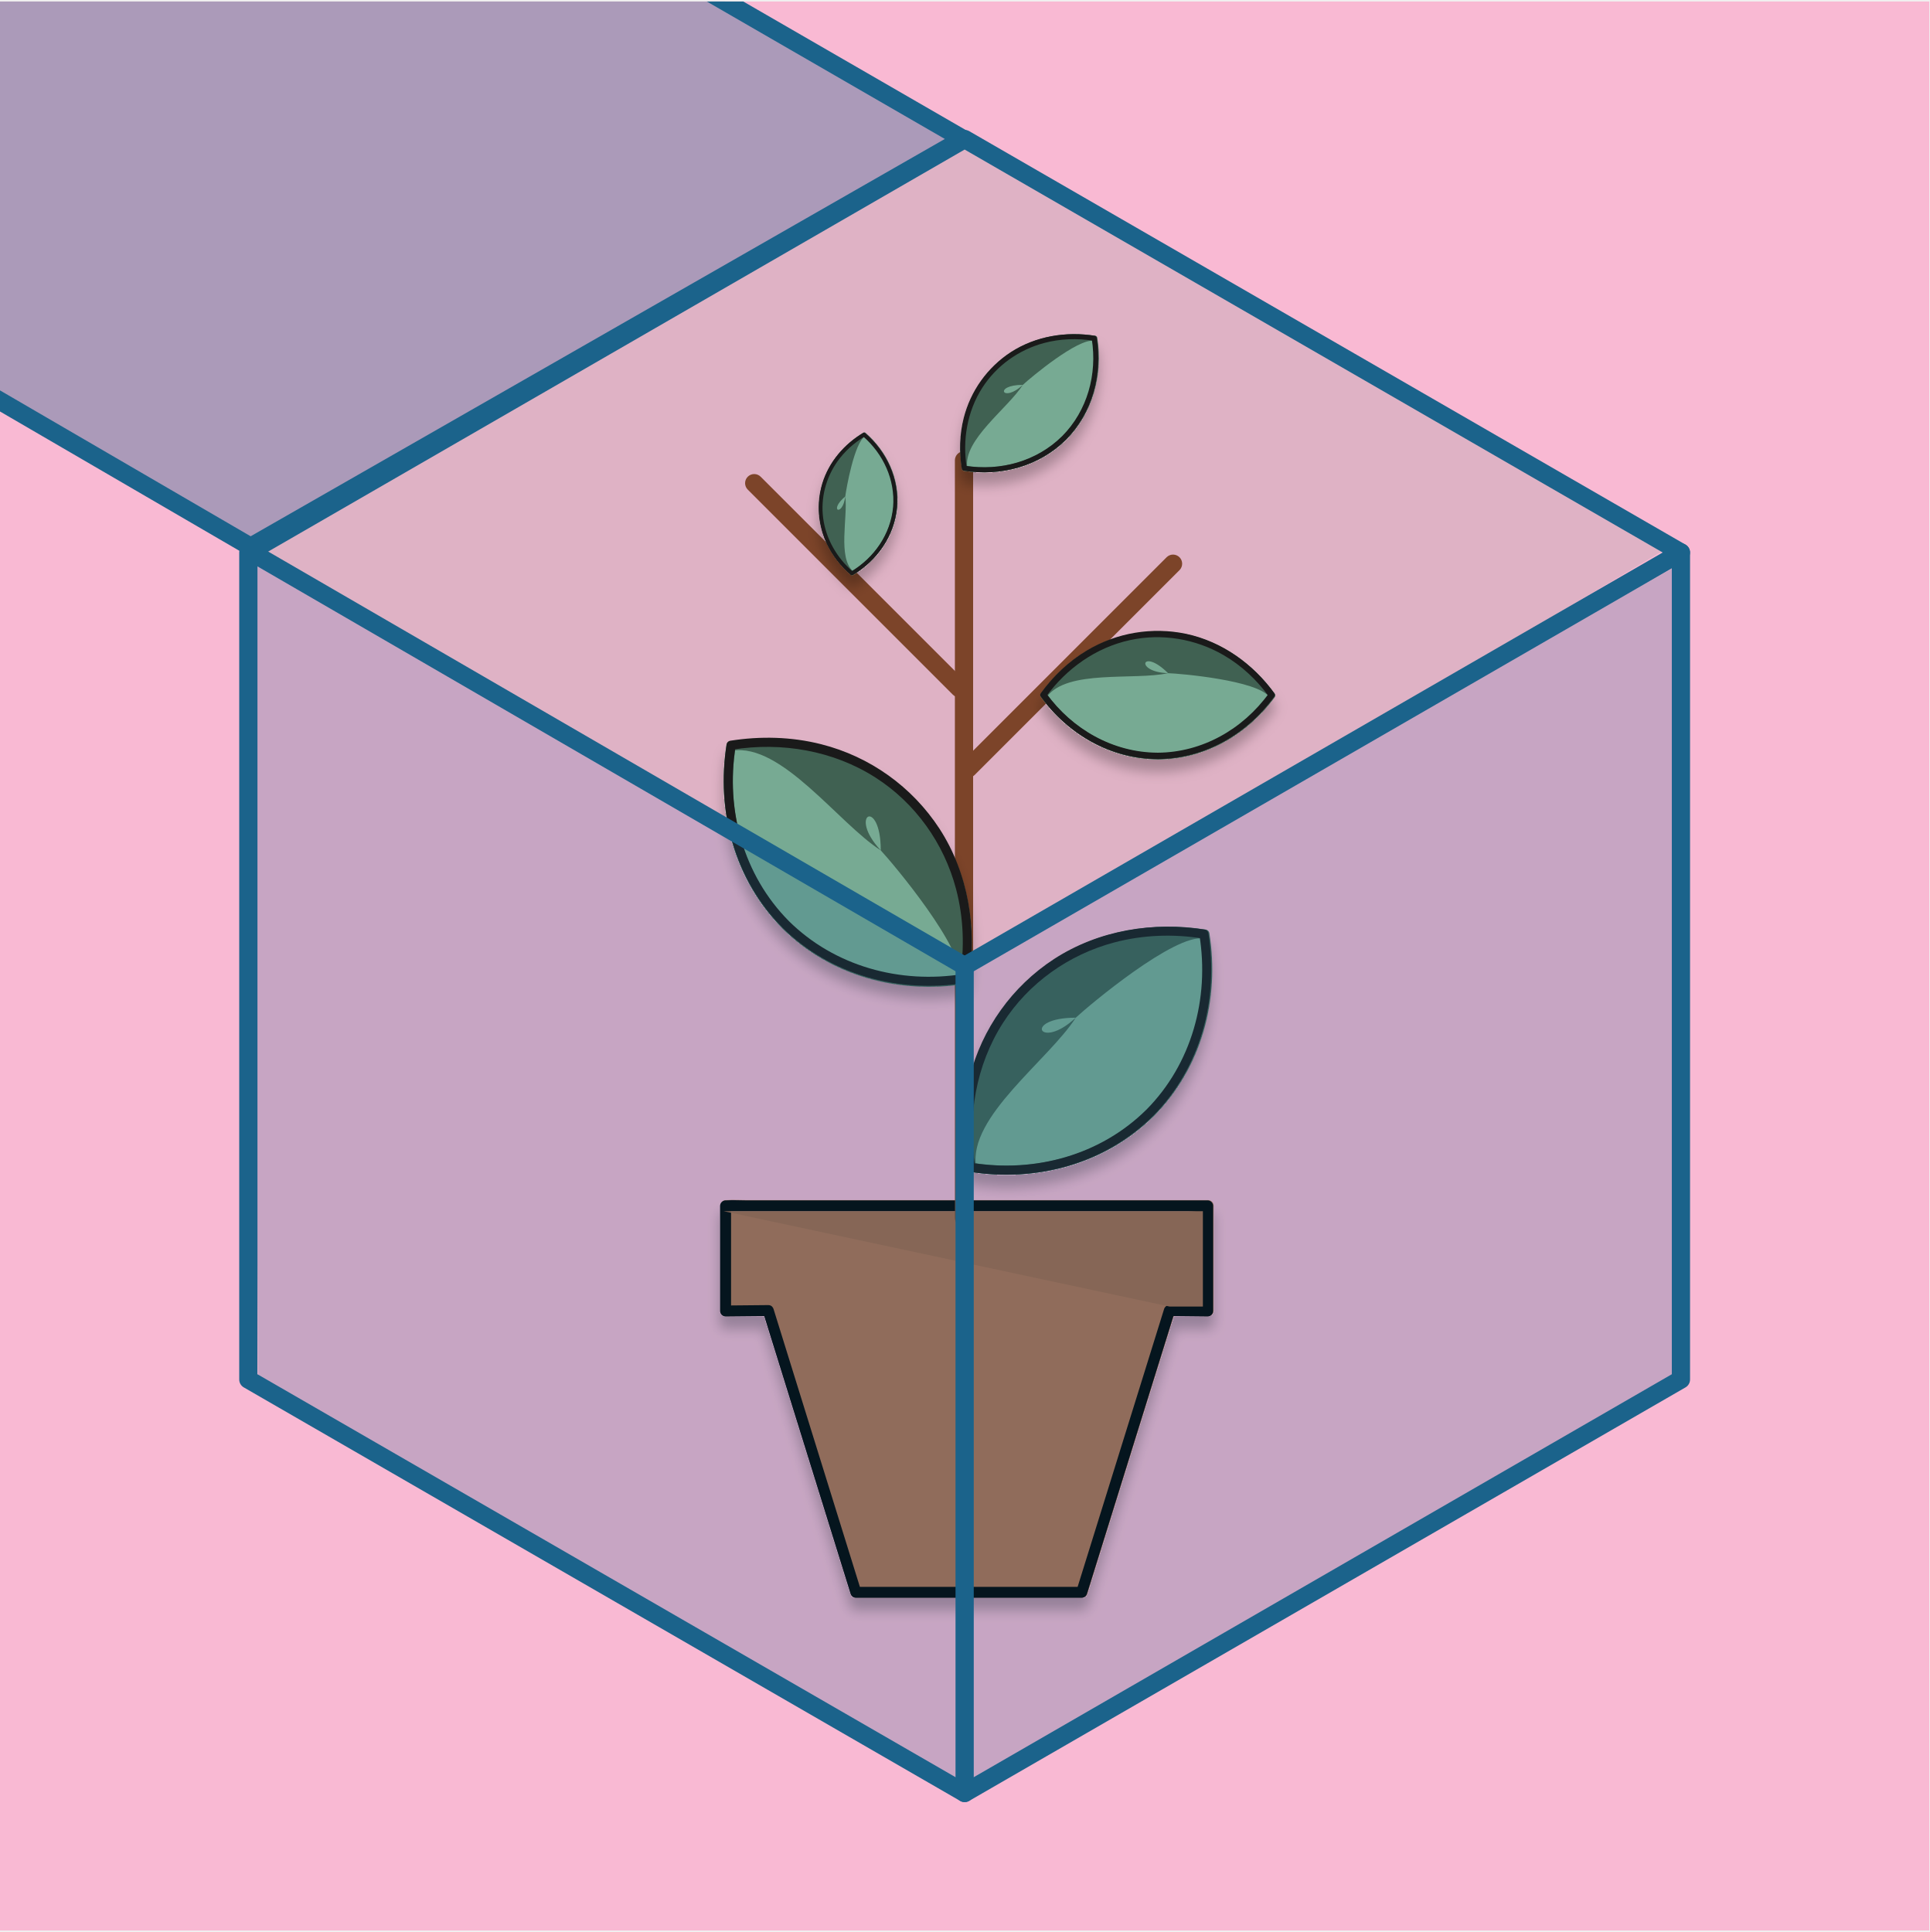
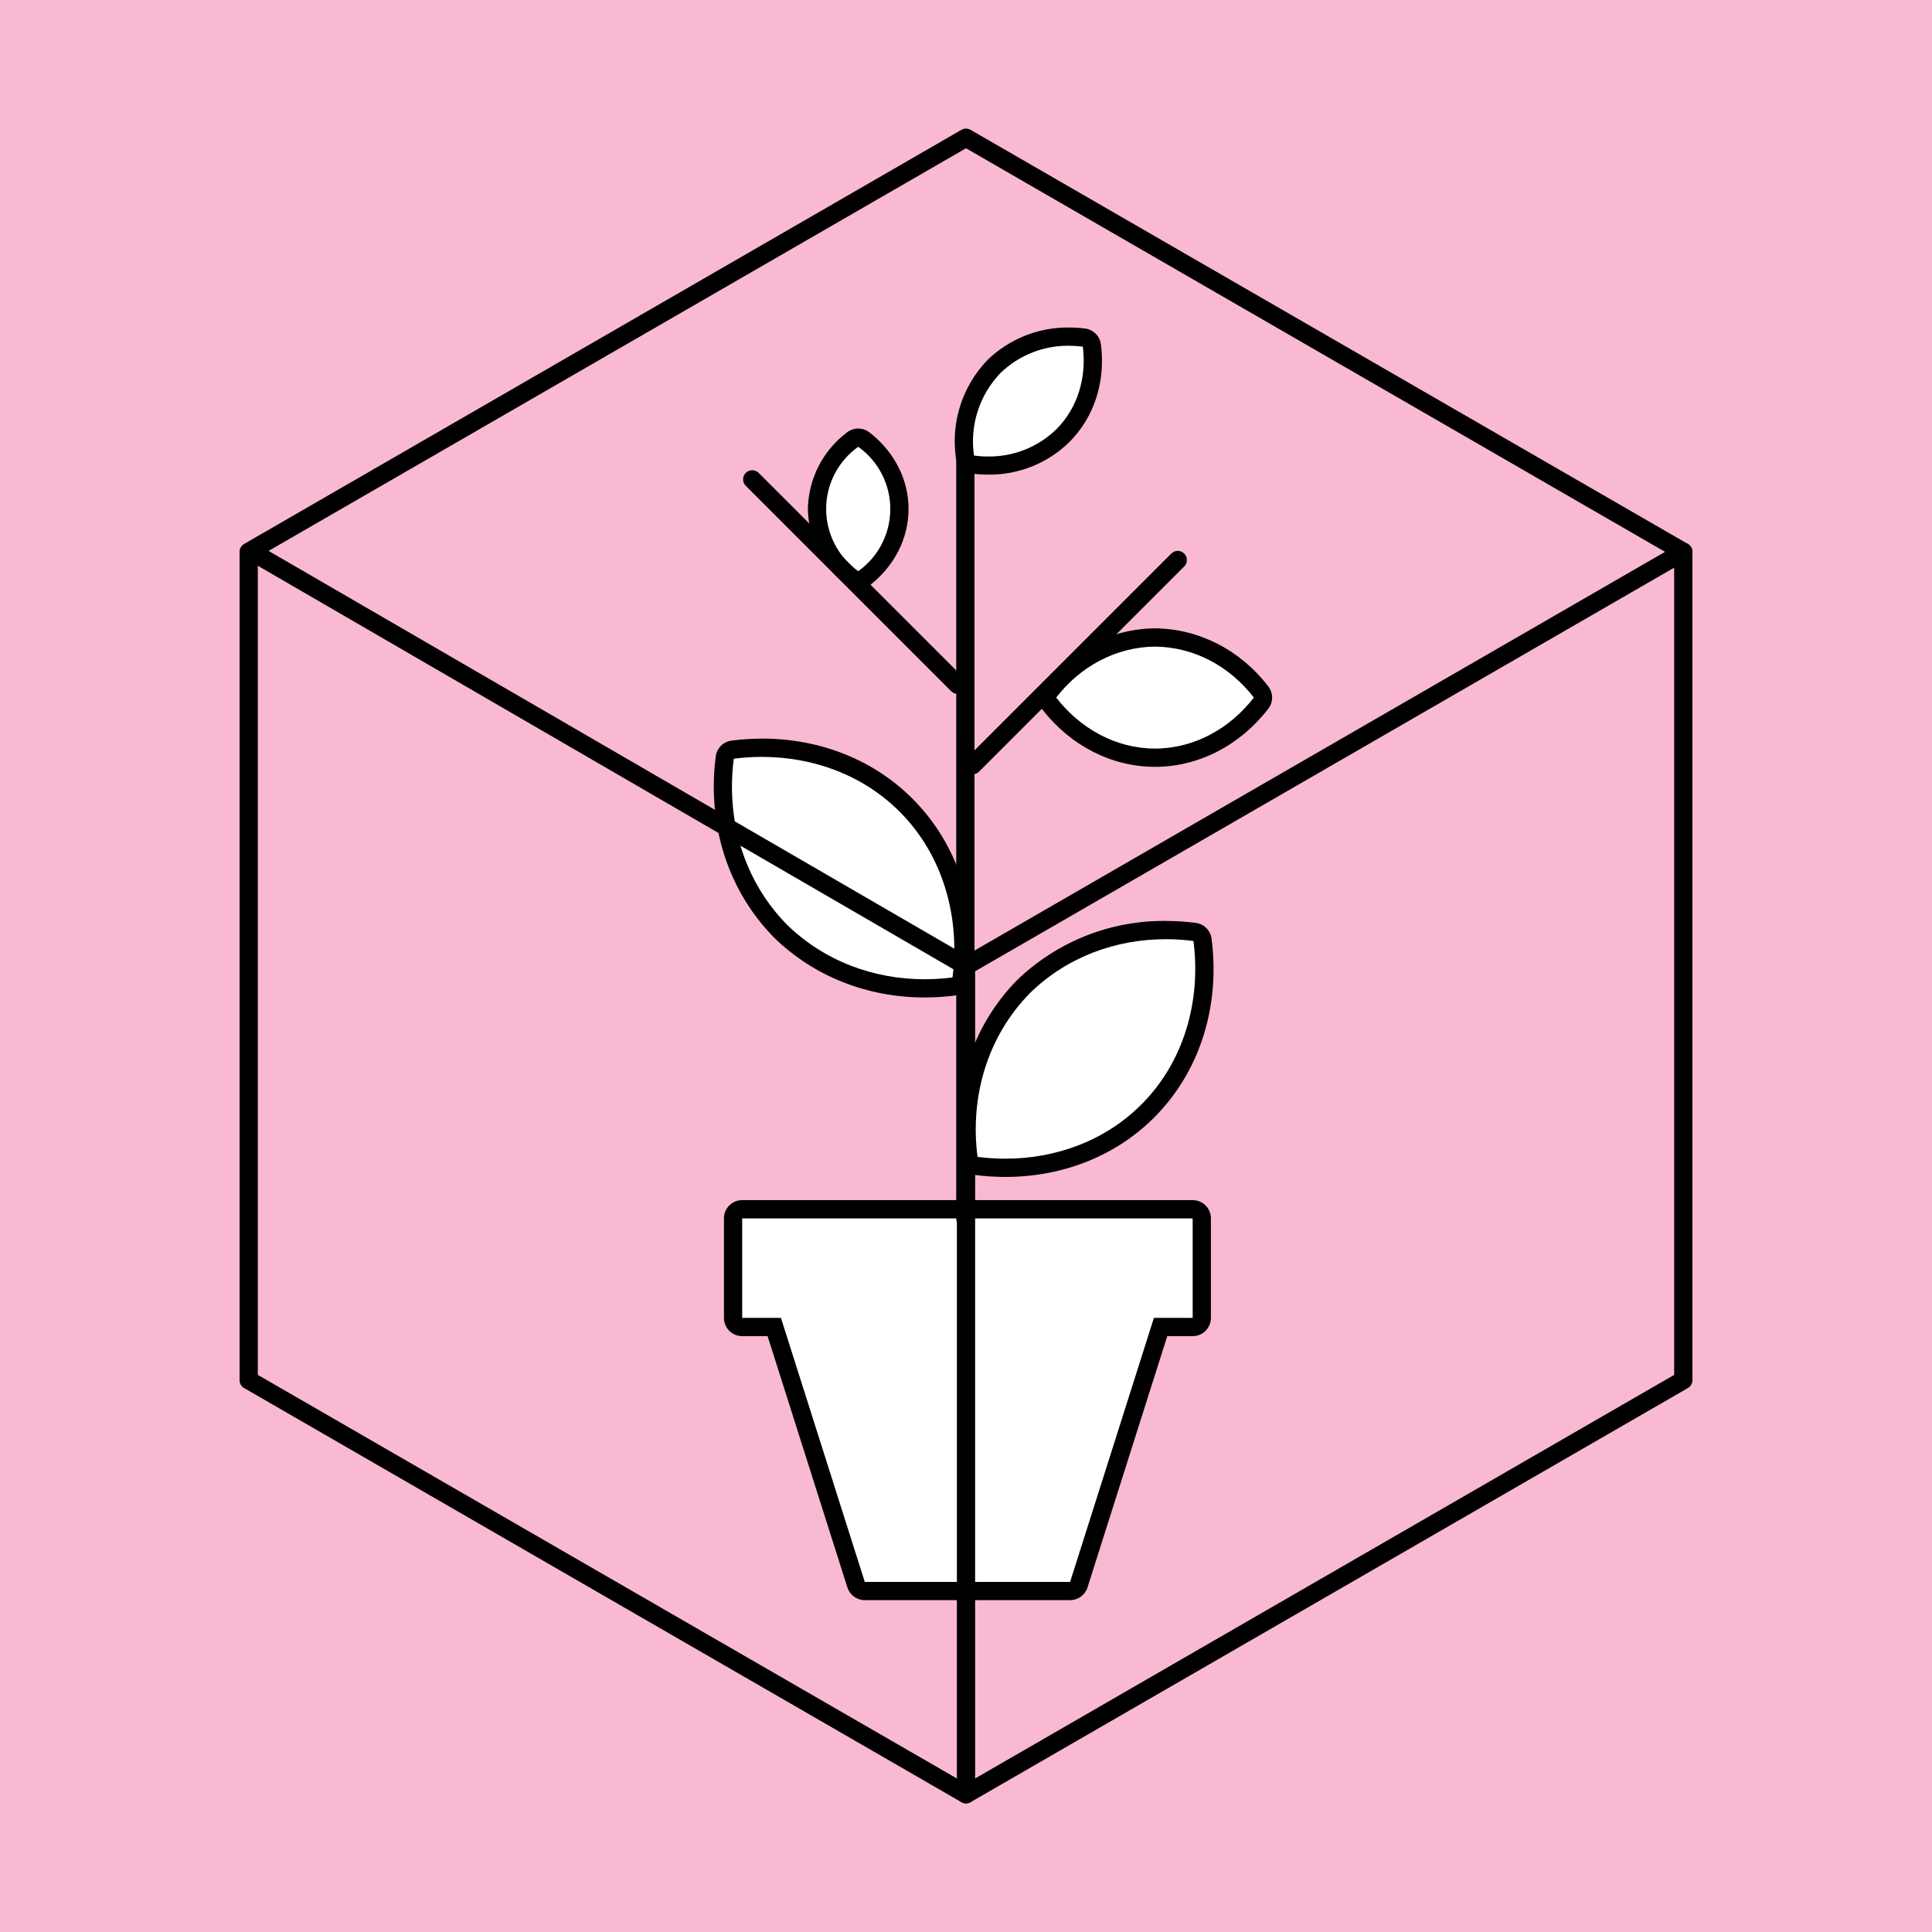
- <svg xmlns="http://www.w3.org/2000/svg" width="635" height="636" viewBox="0 0 635 636" fill="none">
-   <g clip-path="url(#clip0_1_598)">
-     <path d="M635 0.5H0V635.5H635V0.5Z" fill="#F9B9D3" />
-     <path d="M314 47L85 181L318.5 317.5L547 181.5L314 47Z" fill="#AEA6AA" fill-opacity="0.34" />
-     <g filter="url(#filter0_d_1_598)">
-       <path d="M253.032 429.529L238.979 429.662L240.79 431.473L383.207 436.538L385.05 429.529L238.979 398.683H391.173C393.108 398.683 395.446 399.042 397.361 398.683C397.455 398.675 397.549 398.675 397.643 398.683L395.832 396.873V431.473L397.643 429.662L385.05 429.529C384.655 429.536 383.618 429.314 383.304 429.553C382.99 429.792 383.415 430.479 383.304 430.857H296.141L321.085 510.162L354.441 523.616L356.187 522.284H281.863L283.605 523.616H354.441L258.359 442.371L298.957 522.284L367.73 431.815C367.038 429.598 250.59 429.57 251.286 431.803L261.067 463.292L276.532 513.043L280.117 524.574C280.228 524.952 280.458 525.285 280.772 525.524C281.086 525.763 281.468 525.895 281.863 525.901H356.187C356.582 525.895 356.964 525.763 357.278 525.524C357.592 525.285 357.822 524.952 357.933 524.574L367.73 493.096L383.207 443.345L386.796 431.815L385.054 433.15L397.647 433.283C398.124 433.276 398.581 433.083 398.919 432.745C399.257 432.407 399.45 431.95 399.457 431.473V396.873C399.45 396.395 399.257 395.939 398.919 395.601C398.581 395.263 398.124 395.07 397.647 395.063H245.449C243.405 395.063 241.301 394.922 239.261 395.063C239.168 395.063 239.072 395.063 238.979 395.063C238.501 395.07 238.045 395.263 237.707 395.601C237.369 395.939 237.176 396.395 237.169 396.873V431.473C237.176 431.95 237.369 432.407 237.707 432.745C238.045 433.083 238.501 433.276 238.979 433.283L253.032 433.15C255.358 433.118 255.366 429.497 253.032 429.529Z" fill="#B2704E" />
-       <path d="M252.864 429.628L238.81 429.761L240.621 431.571V396.972L238.81 398.782H391.004C392.939 398.782 395.277 399.14 397.192 398.782C397.286 398.774 397.38 398.774 397.474 398.782L395.663 396.972V431.571L397.474 429.761L384.881 429.628C384.486 429.634 384.104 429.767 383.79 430.006C383.476 430.244 383.246 430.577 383.135 430.956L373.342 462.433L357.861 512.184L354.272 523.715L356.018 522.383H281.694L283.436 523.715L273.655 492.237L258.19 442.47L254.61 430.94C253.918 428.723 250.421 429.668 251.117 431.901L260.898 463.391L276.363 513.142L279.948 524.672C280.059 525.051 280.289 525.384 280.603 525.623C280.917 525.862 281.299 525.994 281.694 526H356.018C356.413 525.994 356.795 525.862 357.109 525.623C357.424 525.384 357.653 525.051 357.765 524.672L367.561 493.195L383.038 443.444L386.627 431.913L384.885 433.249L397.478 433.382C397.956 433.375 398.412 433.182 398.75 432.844C399.088 432.506 399.281 432.049 399.288 431.571V396.972C399.281 396.494 399.088 396.038 398.75 395.7C398.412 395.362 397.956 395.169 397.478 395.161H245.28C243.236 395.161 241.132 395.021 239.092 395.161C239 395.161 238.903 395.161 238.81 395.161C238.333 395.169 237.876 395.362 237.538 395.7C237.2 396.038 237.007 396.494 237 396.972V431.571C237.007 432.049 237.2 432.506 237.538 432.844C237.876 433.182 238.333 433.375 238.81 433.382L252.864 433.249C255.189 433.217 255.197 429.596 252.864 429.628Z" fill="black" />
-       <path d="M395.917 430.101V398.72H238.207L384.914 430.101H395.917Z" fill="#A56848" />
-     </g>
-     <g filter="url(#filter1_d_1_598)">
-       <path d="M393.84 322.099C378.74 337.054 391.994 325.407 371.191 322.099L361.879 332.333L352.568 342.567C349.981 326.343 344.491 366.209 353.407 352.298C361.795 339.195 371.613 341.674 386.626 337.701C396.091 335.202 382.173 318.042 391.827 319.582L382.935 307.153L381.592 310.858C384.908 331.662 358.799 339.386 343.844 354.479C342.475 355.861 378.213 368.904 379.582 367.521C395.353 351.613 401.343 329.044 397.853 307.153C397.789 306.899 397.658 306.666 397.472 306.48C397.287 306.295 397.054 306.163 396.799 306.1C379.687 303.372 361.778 306.257 347.108 315.75C333.278 324.771 323.349 338.666 319.295 354.673C316.799 364.515 316.567 374.746 318.161 384.748C318.225 385.003 318.357 385.236 318.542 385.422C318.728 385.608 318.96 385.74 319.215 385.805C341.106 389.288 363.674 383.292 379.579 367.525C380.965 366.156 395.222 320.73 393.84 322.099Z" fill="#77AA93" />
-     </g>
-     <path d="M377.634 365.314C362.534 380.269 341.002 386.118 320.202 382.809L321.259 383.876C318.672 367.653 345.162 348.929 354.078 335.017C342.166 346.13 336.462 335.017 354.078 335.017C358.608 330.791 386.529 307.406 396.183 308.946L395.126 307.892C398.444 328.696 392.589 350.228 377.634 365.321C376.261 366.703 378.399 368.841 379.768 367.455C395.539 351.547 401.528 328.978 398.038 307.087C397.974 306.832 397.842 306.6 397.657 306.415C397.471 306.229 397.239 306.097 396.985 306.033C379.872 303.305 361.964 306.191 347.29 315.683C333.461 324.704 323.533 338.6 319.481 354.607C316.981 364.448 316.753 374.679 318.346 384.682C318.41 384.937 318.542 385.17 318.727 385.356C318.913 385.542 319.145 385.674 319.4 385.739C341.288 389.212 363.86 383.205 379.768 367.435C381.15 366.092 379.023 363.945 377.634 365.314Z" fill="#406152" />
-     <path d="M377.298 365.314C362.199 380.269 340.667 386.118 319.866 382.809L320.923 383.876C318.336 367.653 321.198 350.657 330.114 336.746C338.503 323.643 351.76 314.21 366.776 310.238C376.241 307.734 386.194 307.406 395.847 308.946L394.79 307.892C398.109 328.696 392.254 350.228 377.298 365.321C375.926 366.703 378.063 368.841 379.432 367.455C395.203 351.547 401.192 328.978 397.703 307.087C397.639 306.832 397.507 306.6 397.321 306.415C397.136 306.229 396.904 306.097 396.649 306.033C379.536 303.305 361.628 306.191 346.955 315.683C333.125 324.704 323.197 338.6 319.145 354.607C316.645 364.448 316.417 374.679 318.011 384.682C318.074 384.937 318.206 385.17 318.392 385.356C318.577 385.542 318.81 385.674 319.064 385.739C340.952 389.212 363.524 383.205 379.432 367.435C380.815 366.092 378.687 363.945 377.298 365.314Z" fill="#1A1A1A" />
-     <path d="M317.29 403.95C316.494 403.95 315.731 403.634 315.169 403.071C314.606 402.509 314.29 401.746 314.29 400.95V151.55C314.29 150.754 314.606 149.991 315.169 149.429C315.731 148.866 316.494 148.55 317.29 148.55C318.086 148.55 318.849 148.866 319.411 149.429C319.974 149.991 320.29 150.754 320.29 151.55V400.95C320.29 401.746 319.974 402.509 319.411 403.071C318.849 403.634 318.086 403.95 317.29 403.95Z" fill="#7C4429" />
-     <g filter="url(#filter2_d_1_598)">
-       <path d="M302.809 319.695C287.854 304.596 299.501 317.85 302.809 297.046L292.575 287.734L282.341 278.423C298.565 275.836 258.699 270.346 272.61 279.262C285.713 287.651 283.234 297.469 287.207 312.481C289.706 321.947 306.866 308.028 305.326 317.682L317.755 308.79L314.05 307.448C293.246 310.763 285.522 284.654 270.429 269.699C269.047 268.33 256.004 304.069 257.387 305.438C273.295 321.208 295.864 327.198 317.755 323.708C318.009 323.645 318.242 323.513 318.428 323.328C318.613 323.142 318.745 322.909 318.808 322.655C321.536 305.542 318.651 287.634 309.158 272.964C300.137 259.133 286.242 249.204 270.235 245.15C260.393 242.654 250.162 242.422 240.16 244.016C239.905 244.08 239.672 244.212 239.486 244.397C239.3 244.583 239.168 244.815 239.103 245.07C235.62 266.961 241.616 289.53 257.383 305.434C258.752 306.82 304.178 321.078 302.809 319.695Z" fill="#77AA93" />
-     </g>
-     <path d="M259.594 303.489C244.639 288.39 238.79 266.858 242.099 246.057L241.032 247.114C257.255 244.527 275.979 271.018 289.891 279.933C278.778 268.021 289.891 262.317 289.891 279.933C294.117 284.463 317.502 312.384 315.962 322.038L317.016 320.981C296.212 324.3 274.68 318.444 259.587 303.489C258.205 302.117 256.067 304.254 257.453 305.623C273.361 321.394 295.93 327.383 317.821 323.894C318.076 323.829 318.308 323.698 318.493 323.512C318.679 323.327 318.811 323.094 318.875 322.84C321.603 305.727 318.717 287.819 309.224 273.146C300.204 259.316 286.308 249.388 270.301 245.336C260.46 242.836 250.229 242.608 240.226 244.202C239.971 244.265 239.738 244.397 239.552 244.582C239.366 244.768 239.234 245 239.169 245.255C235.696 267.143 241.703 289.715 257.473 305.623C258.816 307.006 260.963 304.878 259.594 303.489Z" fill="#406152" />
-     <path d="M259.594 303.153C244.639 288.054 238.79 266.522 242.099 245.722L241.032 246.779C257.255 244.192 274.251 247.054 288.162 255.969C301.265 264.358 310.698 277.615 314.67 292.631C317.174 302.097 317.502 312.049 315.962 321.702L317.016 320.645C296.212 323.964 274.68 318.109 259.587 303.153C258.205 301.781 256.067 303.919 257.453 305.288C273.361 321.058 295.93 327.048 317.821 323.558C318.076 323.494 318.308 323.362 318.493 323.177C318.679 322.991 318.811 322.759 318.875 322.504C321.603 305.392 318.717 287.484 309.224 272.81C300.204 258.98 286.308 249.052 270.301 245C260.46 242.5 250.229 242.272 240.226 243.866C239.971 243.93 239.738 244.061 239.552 244.247C239.366 244.432 239.234 244.665 239.169 244.92C235.696 266.807 241.703 289.379 257.473 305.288C258.816 306.67 260.963 304.543 259.594 303.153Z" fill="#1A1A1A" />
-     <path d="M318.66 256C318.067 255.999 317.487 255.823 316.995 255.494C316.502 255.164 316.118 254.696 315.891 254.148C315.664 253.6 315.605 252.997 315.72 252.415C315.836 251.834 316.121 251.3 316.54 250.88L384.05 183.37C384.619 182.84 385.371 182.552 386.148 182.565C386.925 182.579 387.667 182.894 388.216 183.443C388.766 183.993 389.081 184.735 389.095 185.512C389.108 186.289 388.82 187.041 388.29 187.61L320.79 255.12C320.51 255.4 320.178 255.622 319.813 255.773C319.447 255.924 319.055 256.001 318.66 256Z" fill="#7C4429" />
-     <g filter="url(#filter3_d_1_598)">
-       <path d="M410.218 234.734C395.517 234.663 407.697 235.449 399.139 223.654L389.578 224.106L380.017 224.557C386.688 215.356 364.502 232.171 375.668 229.727C386.181 227.421 389.77 233.437 399.057 238.837C404.91 242.244 406.496 227.042 410.464 232.518L412.194 222.089L409.726 223.244C401.171 235.042 384.621 226.049 369.923 226.116C368.577 226.123 379.679 249.985 381.025 249.978C396.521 249.911 410.491 241.801 419.492 229.386C419.585 229.23 419.635 229.052 419.635 228.871C419.635 228.689 419.585 228.511 419.492 228.355C412.455 218.65 402.284 211.302 390.465 208.769C379.287 206.416 367.633 208.356 357.82 214.204C351.785 217.796 346.667 222.688 342.554 228.36C342.46 228.516 342.411 228.694 342.41 228.876C342.41 229.058 342.459 229.236 342.552 229.393C351.556 241.804 365.529 249.911 381.022 249.978C382.369 249.987 411.564 234.74 410.218 234.734Z" fill="#77AA93" />
-     </g>
-     <path d="M381.152 247.945C366.45 247.875 353.057 240.203 344.5 228.41L344.495 229.449C351.166 220.248 373.283 224.047 384.449 221.603C373.186 221.212 375.832 212.986 384.449 221.603C388.732 221.751 413.829 223.97 417.798 229.446L417.796 228.413C409.243 240.213 395.847 247.881 381.148 247.949C379.801 247.954 379.801 250.045 381.148 250.037C396.644 249.969 410.614 241.859 419.615 229.444C419.708 229.288 419.757 229.11 419.757 228.929C419.757 228.747 419.708 228.569 419.615 228.413C412.579 218.708 402.407 211.36 390.586 208.826C379.409 206.473 367.755 208.414 357.943 214.262C351.906 217.853 346.79 222.746 342.677 228.418C342.583 228.574 342.534 228.753 342.533 228.934C342.533 229.116 342.582 229.295 342.675 229.451C351.683 241.856 365.662 249.959 381.158 250.027C382.491 250.046 382.501 247.955 381.152 247.945Z" fill="#406152" />
-     <path d="M380.987 247.781C366.286 247.711 352.892 240.039 344.336 228.246L344.331 229.285C351.002 220.084 360.715 213.17 371.881 210.726C382.394 208.42 393.493 210.291 402.781 215.693C408.636 219.099 413.665 223.806 417.634 229.282L417.632 228.249C409.079 240.049 395.682 247.717 380.984 247.785C379.637 247.79 379.637 249.881 380.984 249.872C396.48 249.805 410.45 241.695 419.451 229.28C419.544 229.124 419.593 228.946 419.593 228.765C419.593 228.583 419.544 228.405 419.451 228.249C412.414 218.544 402.243 211.196 390.422 208.661C379.244 206.309 367.591 208.25 357.779 214.098C351.742 217.689 346.626 222.582 342.513 228.254C342.419 228.41 342.369 228.588 342.369 228.77C342.369 228.952 342.418 229.131 342.511 229.287C351.519 241.692 365.498 249.795 380.994 249.863C382.327 249.882 382.337 247.791 380.987 247.781Z" fill="#1A1A1A" />
-     <g filter="url(#filter4_d_1_598)">
-       <path d="M358.812 119.497C350.399 127.829 357.783 121.34 346.192 119.497L341.005 125.199L335.817 130.901C334.375 121.862 331.317 144.074 336.284 136.323C340.958 129.022 346.428 130.404 354.792 128.19C360.066 126.798 352.311 117.237 357.69 118.095L352.736 111.17L351.988 113.234C353.835 124.825 339.288 129.129 330.956 137.538C330.193 138.308 350.105 145.575 350.868 144.805C359.655 135.941 362.992 123.367 361.047 111.17C361.012 111.028 360.939 110.899 360.835 110.795C360.732 110.692 360.602 110.619 360.46 110.583C350.926 109.063 340.948 110.671 332.775 115.96C325.069 120.986 319.537 128.728 317.279 137.646C315.888 143.129 315.759 148.83 316.647 154.403C316.682 154.545 316.756 154.674 316.859 154.778C316.963 154.882 317.092 154.955 317.234 154.991C329.43 156.932 342.005 153.591 350.866 144.806C351.638 144.044 359.582 118.734 358.812 119.497Z" fill="#77AA93" />
-     </g>
-     <path d="M349.782 143.575C341.37 151.907 329.373 155.166 317.784 153.322L318.373 153.917C316.932 144.878 331.691 134.446 336.658 126.695C330.021 132.886 326.843 126.695 336.658 126.695C339.182 124.34 354.738 111.311 360.117 112.169L359.528 111.582C361.377 123.173 358.115 135.169 349.782 143.578C349.018 144.349 350.209 145.54 350.971 144.767C359.758 135.904 363.095 123.33 361.151 111.133C361.115 110.992 361.042 110.862 360.938 110.759C360.835 110.655 360.706 110.582 360.564 110.546C351.029 109.026 341.052 110.634 332.877 115.923C325.171 120.949 319.64 128.691 317.382 137.609C315.989 143.092 315.862 148.793 316.75 154.366C316.786 154.508 316.859 154.637 316.962 154.741C317.066 154.845 317.195 154.919 317.337 154.954C329.532 156.889 342.108 153.543 350.971 144.756C351.742 144.008 350.556 142.812 349.782 143.575Z" fill="#406152" />
-     <path d="M349.595 143.575C341.183 151.907 329.186 155.166 317.597 153.322L318.186 153.917C316.745 144.878 318.339 135.409 323.306 127.658C327.98 120.357 335.367 115.102 343.733 112.889C349.007 111.494 354.551 111.311 359.93 112.169L359.341 111.582C361.19 123.173 357.928 135.169 349.595 143.578C348.831 144.349 350.022 145.54 350.784 144.767C359.571 135.904 362.908 123.33 360.964 111.133C360.928 110.992 360.855 110.862 360.751 110.759C360.648 110.655 360.519 110.582 360.377 110.546C350.842 109.026 340.865 110.634 332.69 115.923C324.984 120.949 319.453 128.691 317.195 137.609C315.802 143.092 315.675 148.793 316.563 154.366C316.599 154.508 316.672 154.637 316.775 154.741C316.879 154.845 317.008 154.919 317.15 154.954C329.345 156.889 341.921 153.543 350.784 144.756C351.555 144.008 350.369 142.812 349.595 143.575Z" fill="#1A1A1A" />
-     <path d="M315.75 229.57C314.955 229.569 314.192 229.253 313.63 228.69L246.12 161.18C245.556 160.618 245.239 159.855 245.238 159.059C245.237 158.262 245.553 157.499 246.115 156.935C246.677 156.371 247.44 156.054 248.236 156.053C249.033 156.052 249.796 156.368 250.36 156.93L317.87 224.44C318.292 224.859 318.581 225.394 318.698 225.978C318.816 226.561 318.757 227.166 318.53 227.716C318.303 228.266 317.917 228.736 317.422 229.066C316.927 229.396 316.345 229.571 315.75 229.57Z" fill="#7C4429" />
-     <g filter="url(#filter5_d_1_598)">
-       <path d="M287.57 148.453C286.744 157.392 287.871 150.025 280.241 154.603L280.006 160.443L279.772 166.283C274.53 161.735 283.578 176.126 282.686 169.204C281.842 162.686 285.693 160.823 289.472 155.461C291.856 152.082 282.693 150.308 286.235 148.186L279.983 146.578L280.554 148.141C287.276 153.973 280.925 163.561 280.183 172.506C280.116 173.325 295.222 167.842 295.289 167.022C296.073 157.593 291.883 148.664 284.81 142.528C284.721 142.462 284.615 142.423 284.504 142.413C284.394 142.404 284.283 142.424 284.183 142.473C277.905 146.236 272.894 152.033 270.724 159.087C268.698 165.762 269.258 172.954 272.293 179.234C274.157 183.097 276.86 186.47 280.092 189.274C280.182 189.339 280.287 189.379 280.398 189.388C280.508 189.398 280.62 189.378 280.72 189.33C288.749 184.513 294.424 176.445 295.289 167.024C295.366 166.205 287.645 147.635 287.57 148.453Z" fill="#77AA93" />
-     </g>
-     <path d="M294.059 166.837C293.234 175.776 287.855 183.515 280.226 188.092L280.857 188.151C275.615 183.603 279.103 170.352 278.211 163.43C277.374 170.26 272.511 168.213 278.211 163.43C278.529 160.832 281.214 145.684 284.756 143.561L284.128 143.507C290.851 149.338 294.802 157.895 294.061 166.839C293.992 167.659 295.264 167.771 295.331 166.951C296.115 157.521 291.925 148.592 284.852 142.456C284.762 142.391 284.657 142.351 284.546 142.342C284.436 142.332 284.325 142.353 284.225 142.401C277.947 146.165 272.936 151.961 270.765 159.016C268.739 165.69 269.3 172.883 272.335 179.162C274.198 183.026 276.902 186.398 280.134 189.202C280.223 189.267 280.329 189.307 280.44 189.317C280.55 189.327 280.662 189.306 280.761 189.258C288.787 184.439 294.46 176.367 295.326 166.944C295.409 166.134 294.137 166.017 294.059 166.837Z" fill="#406152" />
-     <path d="M293.951 166.928C293.125 175.867 287.746 183.606 280.117 188.183L280.749 188.242C275.507 183.694 271.818 177.418 270.926 170.496C270.083 163.978 271.811 157.326 275.592 151.964C277.975 148.584 281.106 145.775 284.648 143.652L284.02 143.598C290.742 149.429 294.694 157.986 293.953 166.931C293.884 167.751 295.156 167.862 295.223 167.042C296.006 157.612 291.817 148.683 284.744 142.547C284.654 142.482 284.548 142.443 284.438 142.433C284.327 142.423 284.216 142.444 284.117 142.492C277.838 146.256 272.827 152.052 270.657 159.108C268.631 165.782 269.191 172.974 272.226 179.253C274.089 183.117 276.793 186.489 280.025 189.293C280.115 189.358 280.221 189.398 280.331 189.408C280.442 189.418 280.553 189.397 280.653 189.349C288.678 184.53 294.352 176.458 295.217 167.035C295.3 166.225 294.029 166.108 293.951 166.928Z" fill="#1A1A1A" />
-     <path d="M83 184L85 455L316 588.5V317L83 184Z" fill="#1B638B" fill-opacity="0.22" />
-     <path d="M319 318L551.5 186.5V452L319 586.5V318Z" fill="#1B638B" fill-opacity="0.22" />
-     <path d="M317.5 321C316.839 321.001 316.196 320.783 315.672 320.381C315.147 319.979 314.77 319.415 314.599 318.776C314.428 318.138 314.472 317.461 314.726 316.85C314.979 316.239 315.427 315.73 316 315.4L551.76 179.28C552.449 178.882 553.269 178.775 554.038 178.981C554.807 179.187 555.462 179.69 555.86 180.38C556.258 181.07 556.365 181.889 556.159 182.658C555.953 183.427 555.449 184.082 554.76 184.48L319 320.6C318.544 320.863 318.026 321.001 317.5 321Z" fill="#1B638B" />
-     <path d="M317.5 321C316.969 320.999 316.448 320.858 315.99 320.59L81.38 184.5C80.727 184.085 80.26 183.434 80.076 182.682C79.892 181.93 80.005 181.137 80.392 180.467C80.779 179.797 81.41 179.303 82.154 179.087C82.897 178.871 83.695 178.951 84.38 179.31L319 315.41C319.569 315.742 320.012 316.253 320.262 316.862C320.512 317.472 320.554 318.146 320.382 318.782C320.211 319.418 319.834 319.98 319.312 320.381C318.789 320.782 318.149 320.999 317.49 321H317.5Z" fill="#1B638B" />
-     <path d="M317.5 593.24C316.704 593.24 315.941 592.924 315.379 592.361C314.816 591.799 314.5 591.036 314.5 590.24V318C314.5 317.204 314.816 316.441 315.379 315.879C315.941 315.316 316.704 315 317.5 315C318.296 315 319.059 315.316 319.621 315.879C320.184 316.441 320.5 317.204 320.5 318V590.24C320.5 591.036 320.184 591.799 319.621 592.361C319.059 592.924 318.296 593.24 317.5 593.24Z" fill="#1B638B" />
-     <path d="M317.5 593.24C316.973 593.238 316.455 593.096 316 592.83L80.24 456.72C79.784 456.457 79.405 456.078 79.141 455.621C78.878 455.165 78.74 454.647 78.74 454.12V181.88C78.74 181.353 78.878 180.835 79.141 180.379C79.405 179.922 79.784 179.543 80.24 179.28L198.12 111.225L316 43.17C316.456 42.907 316.973 42.768 317.5 42.768C318.027 42.768 318.544 42.907 319 43.17L554.76 179.28C555.216 179.543 555.595 179.922 555.859 180.379C556.122 180.835 556.26 181.353 556.26 181.88V454.12C556.26 454.647 556.122 455.165 555.859 455.621C555.595 456.078 555.216 456.457 554.76 456.72L319 592.83C318.545 593.096 318.027 593.238 317.5 593.24ZM84.74 452.39L317.5 586.77L550.26 452.39V183.61L317.5 49.23L201.12 116.42L84.74 183.61V452.39Z" fill="#1B638B" />
-     <path d="M81.983 -90L-149 45.252L82.487 180L317 45.757L81.983 -90Z" fill="#1B638B" fill-opacity="0.35" stroke="#1B638B" stroke-width="6" />
-   </g>
+ <svg xmlns="http://www.w3.org/2000/svg" id="Layer_1" data-name="Layer 1" viewBox="0 0 635 635">
  <defs>
-     <filter id="filter0_d_1_598" x="233" y="395" width="170.457" height="139" filterUnits="userSpaceOnUse" color-interpolation-filters="sRGB">
-       <feFlood flood-opacity="0" result="BackgroundImageFix" />
-       <feColorMatrix in="SourceAlpha" type="matrix" values="0 0 0 0 0 0 0 0 0 0 0 0 0 0 0 0 0 0 127 0" result="hardAlpha" />
-       <feOffset dy="4" />
-       <feGaussianBlur stdDeviation="2" />
-       <feComposite in2="hardAlpha" operator="out" />
-       <feColorMatrix type="matrix" values="0 0 0 0 0 0 0 0 0 0 0 0 0 0 0 0 0 0 0.25 0" />
-       <feBlend mode="normal" in2="BackgroundImageFix" result="effect1_dropShadow_1_598" />
-       <feBlend mode="normal" in="SourceGraphic" in2="effect1_dropShadow_1_598" result="shape" />
-     </filter>
-     <filter id="filter1_d_1_598" x="313.151" y="305.119" width="89.663" height="89.644" filterUnits="userSpaceOnUse" color-interpolation-filters="sRGB">
-       <feFlood flood-opacity="0" result="BackgroundImageFix" />
-       <feColorMatrix in="SourceAlpha" type="matrix" values="0 0 0 0 0 0 0 0 0 0 0 0 0 0 0 0 0 0 127 0" result="hardAlpha" />
-       <feOffset dy="4" />
-       <feGaussianBlur stdDeviation="2" />
-       <feComposite in2="hardAlpha" operator="out" />
-       <feColorMatrix type="matrix" values="0 0 0 0 0 0 0 0 0 0 0 0 0 0 0 0 0 0 0.25 0" />
-       <feBlend mode="normal" in2="BackgroundImageFix" result="effect1_dropShadow_1_598" />
-       <feBlend mode="normal" in="SourceGraphic" in2="effect1_dropShadow_1_598" result="shape" />
-     </filter>
-     <filter id="filter2_d_1_598" x="234.145" y="243.006" width="89.644" height="89.663" filterUnits="userSpaceOnUse" color-interpolation-filters="sRGB">
-       <feFlood flood-opacity="0" result="BackgroundImageFix" />
-       <feColorMatrix in="SourceAlpha" type="matrix" values="0 0 0 0 0 0 0 0 0 0 0 0 0 0 0 0 0 0 127 0" result="hardAlpha" />
-       <feOffset dy="4" />
-       <feGaussianBlur stdDeviation="2" />
-       <feComposite in2="hardAlpha" operator="out" />
-       <feColorMatrix type="matrix" values="0 0 0 0 0 0 0 0 0 0 0 0 0 0 0 0 0 0 0.25 0" />
-       <feBlend mode="normal" in2="BackgroundImageFix" result="effect1_dropShadow_1_598" />
-       <feBlend mode="normal" in="SourceGraphic" in2="effect1_dropShadow_1_598" result="shape" />
-     </filter>
-     <filter id="filter3_d_1_598" x="338.41" y="207.794" width="85.224" height="50.185" filterUnits="userSpaceOnUse" color-interpolation-filters="sRGB">
-       <feFlood flood-opacity="0" result="BackgroundImageFix" />
-       <feColorMatrix in="SourceAlpha" type="matrix" values="0 0 0 0 0 0 0 0 0 0 0 0 0 0 0 0 0 0 127 0" result="hardAlpha" />
-       <feOffset dy="4" />
-       <feGaussianBlur stdDeviation="2" />
-       <feComposite in2="hardAlpha" operator="out" />
-       <feColorMatrix type="matrix" values="0 0 0 0 0 0 0 0 0 0 0 0 0 0 0 0 0 0 0.25 0" />
-       <feBlend mode="normal" in2="BackgroundImageFix" result="effect1_dropShadow_1_598" />
-       <feBlend mode="normal" in="SourceGraphic" in2="effect1_dropShadow_1_598" result="shape" />
-     </filter>
-     <filter id="filter4_d_1_598" x="312.084" y="110.037" width="53.499" height="53.488" filterUnits="userSpaceOnUse" color-interpolation-filters="sRGB">
-       <feFlood flood-opacity="0" result="BackgroundImageFix" />
-       <feColorMatrix in="SourceAlpha" type="matrix" values="0 0 0 0 0 0 0 0 0 0 0 0 0 0 0 0 0 0 127 0" result="hardAlpha" />
-       <feOffset dy="4" />
-       <feGaussianBlur stdDeviation="2" />
-       <feComposite in2="hardAlpha" operator="out" />
-       <feColorMatrix type="matrix" values="0 0 0 0 0 0 0 0 0 0 0 0 0 0 0 0 0 0 0.25 0" />
-       <feBlend mode="normal" in2="BackgroundImageFix" result="effect1_dropShadow_1_598" />
-       <feBlend mode="normal" in="SourceGraphic" in2="effect1_dropShadow_1_598" result="shape" />
-     </filter>
-     <filter id="filter5_d_1_598" x="265.527" y="142.411" width="33.856" height="54.98" filterUnits="userSpaceOnUse" color-interpolation-filters="sRGB">
-       <feFlood flood-opacity="0" result="BackgroundImageFix" />
-       <feColorMatrix in="SourceAlpha" type="matrix" values="0 0 0 0 0 0 0 0 0 0 0 0 0 0 0 0 0 0 127 0" result="hardAlpha" />
-       <feOffset dy="4" />
-       <feGaussianBlur stdDeviation="2" />
-       <feComposite in2="hardAlpha" operator="out" />
-       <feColorMatrix type="matrix" values="0 0 0 0 0 0 0 0 0 0 0 0 0 0 0 0 0 0 0.25 0" />
-       <feBlend mode="normal" in2="BackgroundImageFix" result="effect1_dropShadow_1_598" />
-       <feBlend mode="normal" in="SourceGraphic" in2="effect1_dropShadow_1_598" result="shape" />
-     </filter>
-     <clipPath id="clip0_1_598">
-       <rect width="635" height="635" fill="white" transform="translate(0 0.5)" />
-     </clipPath>
+     <style>.cls-1{fill:#f9b9d3;}.cls-2{fill:#fff;}</style>
  </defs>
+   <rect class="cls-1" width="635" height="635" />
+   <path class="cls-2" d="M284.23,522.93a3,3,0,0,1-2.86-2.09l-26.88-84.68H243.94a3,3,0,0,1-3-3V400.45a3,3,0,0,1,3-3H392a3,3,0,0,1,3,3v32.71a3,3,0,0,1-3,3H381.46l-26.88,84.68a3,3,0,0,1-2.86,2.09Z" />
+   <path d="M392,400.45v32.71H379.26l-27.54,86.77H284.23l-27.55-86.77H243.94V400.45H392m0-6H243.94a6,6,0,0,0-6,6v32.71a6,6,0,0,0,6,6h8.35l26.22,82.58a6,6,0,0,0,5.72,4.19h67.49a6,6,0,0,0,5.72-4.19l26.21-82.58H392a6,6,0,0,0,6-6V400.45a6,6,0,0,0-6-6Z" />
+   <path class="cls-2" d="M330.42,383.83a74,74,0,0,1-9.51-.62,3,3,0,0,1-2.59-2.59c-2.75-21.24,3.82-41.75,18-56.27a66.43,66.43,0,0,1,46.83-18.66,73.75,73.75,0,0,1,9.49.61,3,3,0,0,1,2.59,2.59c2.79,21.54-3.78,42.06-18,56.3C365.19,377.21,348.57,383.83,330.42,383.83Z" />
+   <path d="M383.15,308.69a69.78,69.78,0,0,1,9.11.59c2.52,19.54-3,39.66-17.17,53.79-11.94,11.94-28.16,17.76-44.67,17.76a71.76,71.76,0,0,1-9.13-.59c-2.54-19.68,3.16-39.45,17.18-53.79,12.13-11.86,28.13-17.76,44.68-17.76m0-6h0a69.36,69.36,0,0,0-48.87,19.46l-.1.1c-14.84,15.18-21.7,36.6-18.84,58.76a6,6,0,0,0,5.19,5.18,78,78,0,0,0,9.89.64c18.95,0,36.33-6.93,48.91-19.52,14.9-14.9,21.78-36.33,18.88-58.8a6,6,0,0,0-5.18-5.18,76.34,76.34,0,0,0-9.88-.64Z" />
+   <path class="cls-2" d="M303.86,324.84A67.25,67.25,0,0,1,256.48,306c-14.41-14.76-21.06-35.52-18.27-57a3,3,0,0,1,2.59-2.59,76,76,0,0,1,9.64-.62c18.37,0,35.19,6.7,47.36,18.87,14.41,14.41,21.06,35.18,18.24,57a3,3,0,0,1-2.59,2.59A75.43,75.43,0,0,1,303.86,324.84Z" />
+   <path d="M250.43,248.77c16.74,0,33.16,5.9,45.25,18,14.31,14.31,19.94,34.7,17.39,54.49a71.42,71.42,0,0,1-9.21.59c-16.77,0-33-6-45.28-18-14.2-14.53-20-34.55-17.4-54.48a71.83,71.83,0,0,1,9.25-.6m0-6h0a78.52,78.52,0,0,0-10,.65,6,6,0,0,0-5.18,5.18c-2.9,22.41,4,44.08,19.05,59.44l.1.1c13,12.71,30.58,19.7,49.48,19.7a77.88,77.88,0,0,0,10-.64A6,6,0,0,0,319,322c2.93-22.74-4-44.43-19.1-59.5-12.73-12.74-30.31-19.75-49.49-19.75Z" />
+   <path d="M317.29,403.45a3,3,0,0,1-3-3V151.05a3,3,0,0,1,6,0v249.4A3,3,0,0,1,317.29,403.45Z" />
+   <path class="cls-2" d="M379.63,249c-13.36,0-26.06-6.54-34.85-17.93a3,3,0,0,1,0-3.67c8.66-11.23,21.35-17.77,34.82-17.93,13.54.16,26.23,6.7,34.88,17.93a3,3,0,0,1,0,3.67C405.7,242.5,393,249,379.63,249Z" />
+   <path d="M379.63,212.52c13,.15,24.64,6.58,32.48,16.75-7.79,10.1-19.54,16.77-32.48,16.77s-24.69-6.67-32.48-16.77c7.85-10.17,19.5-16.6,32.48-16.75m0-6h-.06c-14.39.16-27.94,7.12-37.17,19.09a6,6,0,0,0,0,7.33c9.36,12.14,22.93,19.1,37.23,19.1s27.87-7,37.23-19.1a6,6,0,0,0,0-7.33c-9.22-12-22.77-18.93-37.16-19.09Z" />
+   <path d="M319.66,254.5a3,3,0,0,1-2.12-5.12l67.51-67.51a3,3,0,0,1,4.24,4.24l-67.5,67.51A3,3,0,0,1,319.66,254.5Z" />
+   <path class="cls-2" d="M324.73,153a39.65,39.65,0,0,1-5-.32,3,3,0,0,1-2.59-2.6,35.44,35.44,0,0,1,9.48-29.58,35,35,0,0,1,24.66-9.85,39.49,39.49,0,0,1,5,.32,3,3,0,0,1,2.59,2.59c1.47,11.31-2,22.11-9.5,29.61A34.44,34.44,0,0,1,324.73,153Z" />
+   <path d="M351.3,113.64a37.34,37.34,0,0,1,4.59.29c1.27,9.85-1.53,20-8.65,27.11a31.6,31.6,0,0,1-22.51,9,35.53,35.53,0,0,1-4.6-.3,32.41,32.41,0,0,1,8.66-27.1,31.85,31.85,0,0,1,22.51-9m0-6h0a37.93,37.93,0,0,0-26.71,10.65l-.09.1a38.43,38.43,0,0,0-10.32,32.07,6,6,0,0,0,5.18,5.18,42.1,42.1,0,0,0,5.37.35,37.43,37.43,0,0,0,26.75-10.71c8.17-8.16,11.94-19.87,10.36-32.12a6,6,0,0,0-5.18-5.18,41.93,41.93,0,0,0-5.36-.34Z" />
+   <path class="cls-2" d="M282.08,190.73a3,3,0,0,1-1.84-.62,28.07,28.07,0,0,1,0-45.63,3,3,0,0,1,3.66,0c7.44,5.74,11.71,14.05,11.71,22.81s-4.27,17.07-11.71,22.81A3,3,0,0,1,282.08,190.73Z" />
+   <path d="M282.08,146.85a25.09,25.09,0,0,1,0,40.88,25.08,25.08,0,0,1,0-40.88m0-6a6,6,0,0,0-3.67,1.25,32.2,32.2,0,0,0-12.88,25.12v.14a32.2,32.2,0,0,0,12.88,25.12,6,6,0,0,0,7.33,0c8.19-6.31,12.88-15.5,12.88-25.19s-4.69-18.88-12.88-25.19a6,6,0,0,0-3.66-1.25Z" />
+   <path d="M314.75,228.07a3,3,0,0,1-2.12-.88l-67.51-67.51a3,3,0,0,1,4.24-4.25l67.51,67.51a3,3,0,0,1-2.12,5.13Z" />
+   <path d="M317.5,320.5a3,3,0,0,1-1.5-5.6L551.76,178.78a3,3,0,0,1,3,5.2L319,320.1A3,3,0,0,1,317.5,320.5Z" />
+   <path d="M317.5,320.5a3,3,0,0,1-1.51-.41L81.38,184a3,3,0,0,1,3-5.19L319,314.91a3,3,0,0,1-1.51,5.59Z" />
+   <path d="M317.5,592.74a3,3,0,0,1-3-3V317.5a3,3,0,0,1,6,0V589.74A3,3,0,0,1,317.5,592.74Z" />
+   <path d="M317.5,592.74a3,3,0,0,1-1.5-.41L80.24,456.22a3,3,0,0,1-1.5-2.6V181.38a3,3,0,0,1,1.5-2.6L316,42.67a3,3,0,0,1,3,0L554.76,178.78a3,3,0,0,1,1.5,2.6V453.62a3,3,0,0,1-1.5,2.6L319,592.33A3,3,0,0,1,317.5,592.74ZM84.74,451.89,317.5,586.27,550.26,451.89V183.11L317.5,48.73,84.74,183.11Zm468.52,1.73h0Z" />
</svg>
